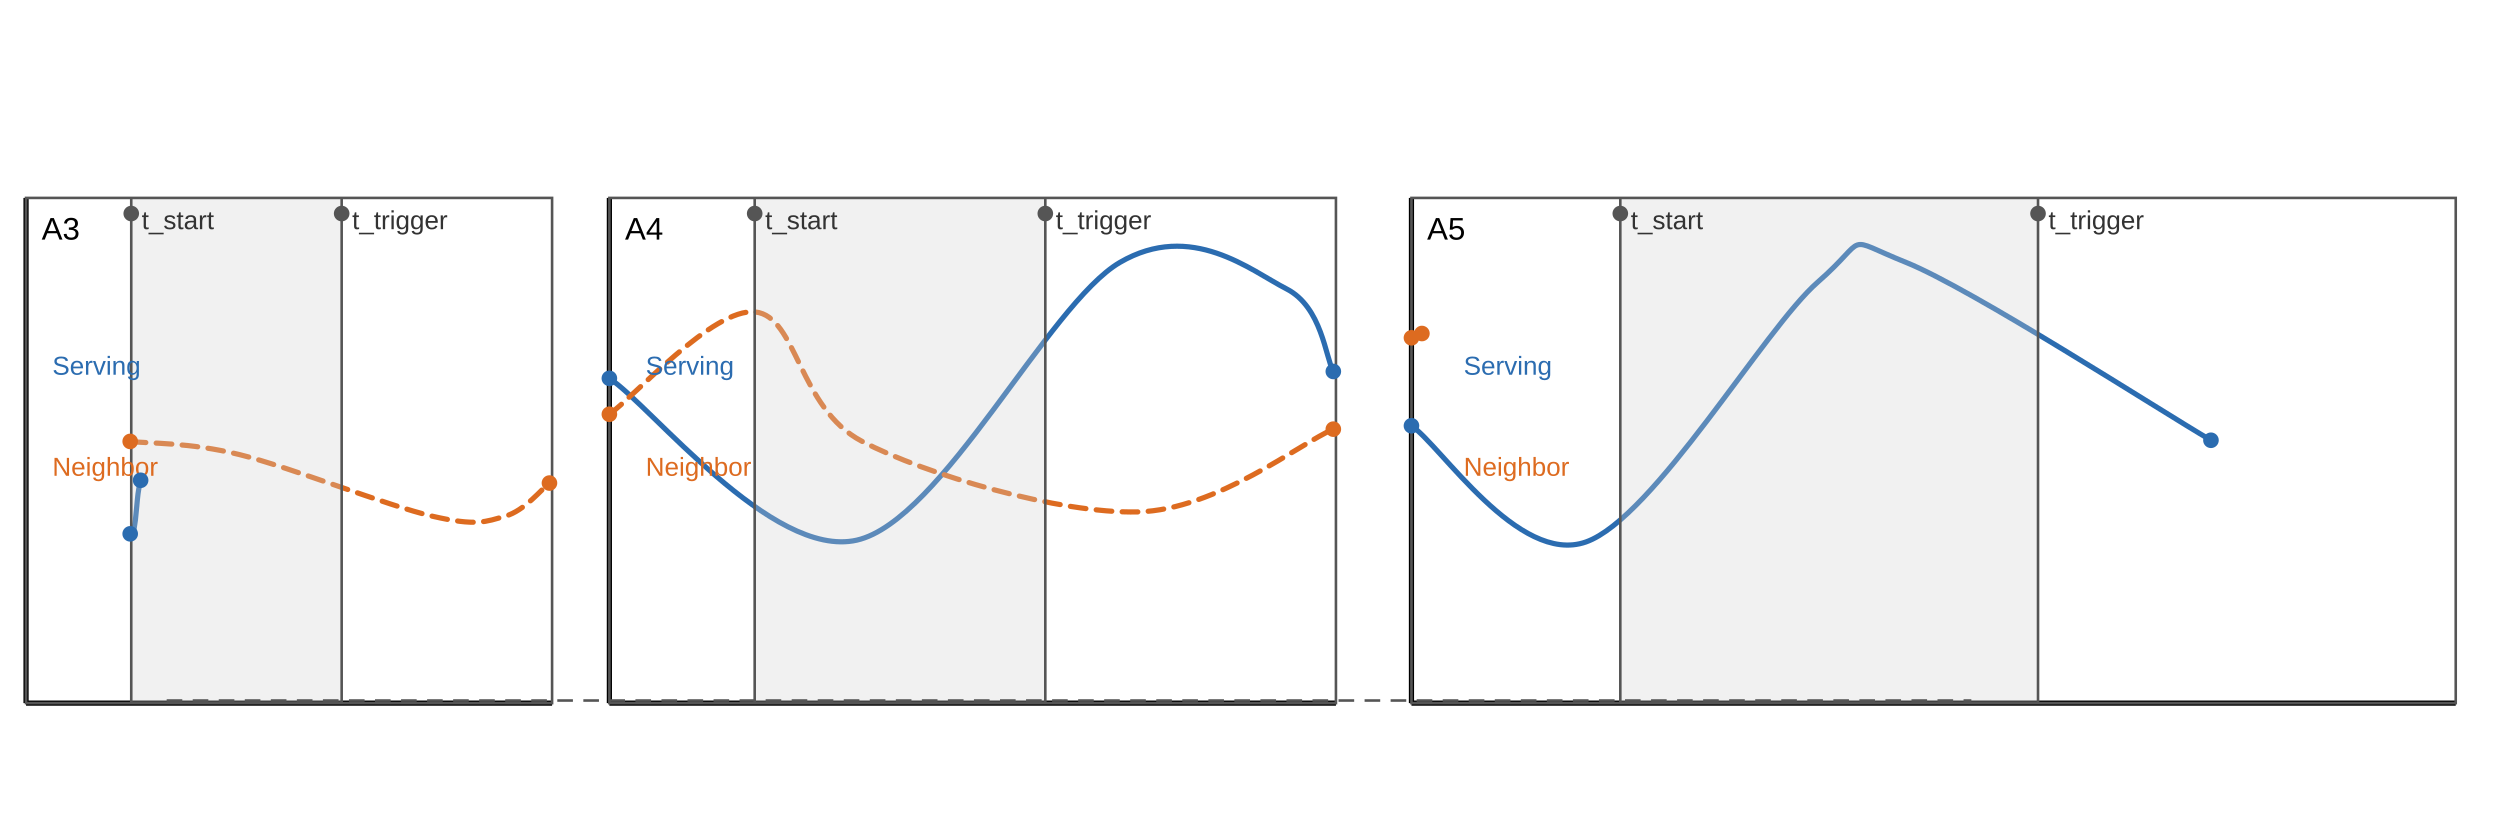
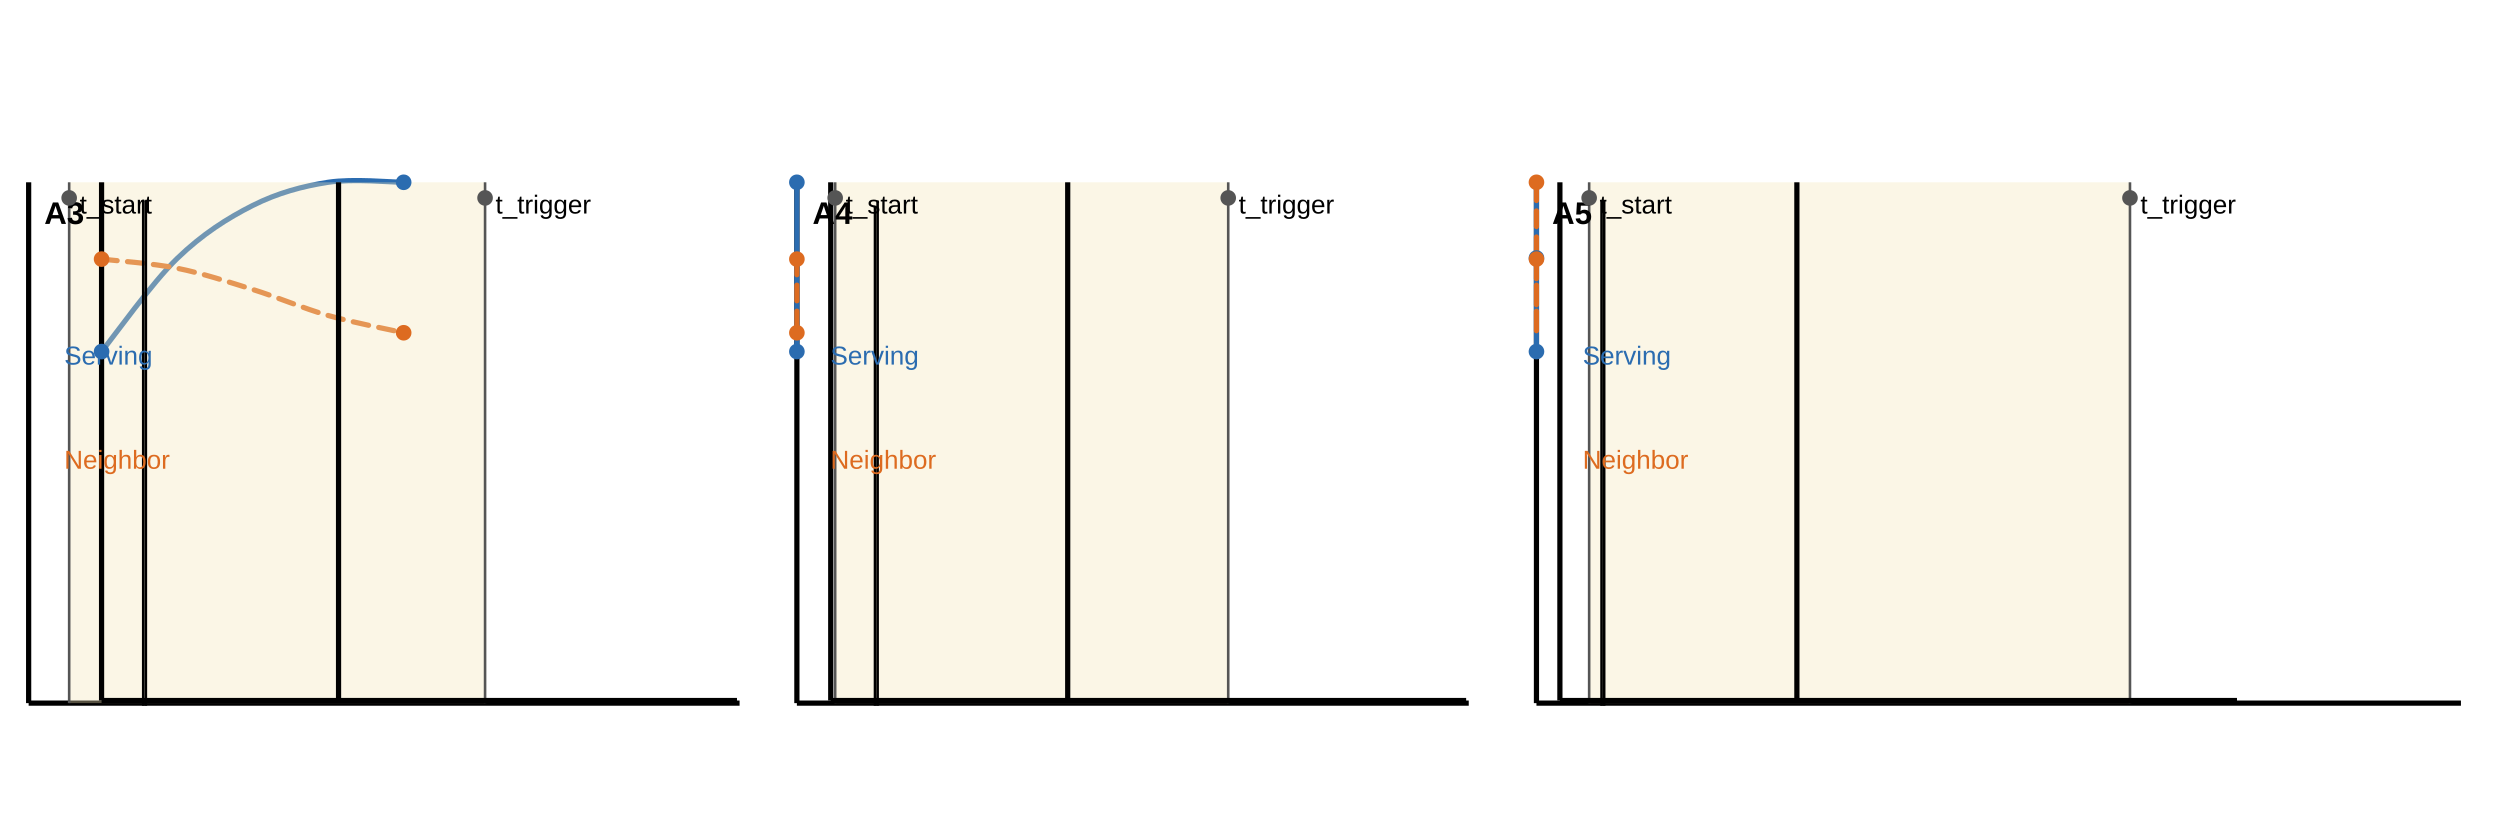
<svg xmlns="http://www.w3.org/2000/svg" baseProfile="full" height="320" version="1.1" width="960">
  <defs />
  <g id="figure_root">
    <g id="g_axes">
-       <line stroke="#000000" stroke-width="2" x1="10.0" x2="212.0" y1="270.0" y2="270.0" />
-       <line stroke="#000000" stroke-width="2" x1="10.0" x2="10.0" y1="270.0" y2="76.0" />
-       <line stroke="#000000" stroke-width="2" x1="234.0" x2="513.0" y1="270.0" y2="270.0" />
-       <line stroke="#000000" stroke-width="2" x1="234.0" x2="234.0" y1="270.0" y2="76.0" />
-       <line stroke="#000000" stroke-width="2" x1="542.0" x2="943.0" y1="270.0" y2="270.0" />
-       <line stroke="#000000" stroke-width="2" x1="542.0" x2="542.0" y1="270.0" y2="76.0" />
+       <line stroke="#000000" stroke-width="2.0" x1="11.0" x2="284.0" y1="270.0" y2="270.0" />
+       <line stroke="#000000" stroke-width="2.0" x1="11.0" x2="11.0" y1="270.0" y2="70.0" />
+       <line stroke="#000000" stroke-width="2.0" x1="306.0" x2="564.0" y1="270.0" y2="270.0" />
+       <line stroke="#000000" stroke-width="2.0" x1="306.0" x2="306.0" y1="270.0" y2="70.0" />
+       <line stroke="#000000" stroke-width="2.0" x1="590.0" x2="945.0" y1="270.0" y2="270.0" />
+       <line stroke="#000000" stroke-width="2.0" x1="590.0" x2="590.0" y1="270.0" y2="70.0" />
    </g>
    <g id="g_curves">
-       <path d="M 50.00 204.99 C 50.16 204.99 50.67 205.88 51.01 204.99 C 51.34 204.10 51.66 202.21 52.00 199.64 C 52.33 197.07 52.67 192.10 53.01 189.57 C 53.34 187.03 53.83 185.28 54.00 184.43" fill="none" id="curve_serving_A3" stroke="#2b6cb0" stroke-width="2" />
-       <path class="dashed" d="M 50.00 169.51 C 57.00 170.35 72.66 169.79 91.99 174.57 C 111.33 179.36 149.00 194.28 166.00 198.22 C 183.01 202.16 186.50 200.34 194.00 198.22 C 201.50 196.10 208.16 187.61 210.99 185.49" fill="none" id="curve_neighbor_A3" stroke="#dd6b20" stroke-dasharray="6,4" stroke-linecap="round" stroke-width="2" />
-       <path d="M 234.00 145.28 C 249.83 155.63 296.33 214.83 329.00 207.42 C 361.67 200.00 402.50 116.88 430.00 100.79 C 457.50 84.71 480.33 103.95 494.00 110.92 C 507.67 117.89 509.00 137.35 512.00 142.64" fill="none" id="curve_serving_A4" stroke="#2b6cb0" stroke-width="2" />
-       <path class="dashed" d="M 234.00 159.07 C 243.33 152.52 273.83 118.05 290.00 119.79 C 306.16 121.52 306.51 156.67 331.01 169.47 C 355.51 182.27 406.84 197.35 437.00 196.57 C 467.16 195.79 499.50 170.09 512.00 164.79" fill="none" id="curve_neighbor_A4" stroke="#dd6b20" stroke-dasharray="6,4" stroke-linecap="round" stroke-width="2" />
-       <path d="M 542.00 163.49 C 553.17 170.93 583.01 217.30 609.01 208.11 C 635.01 198.92 677.49 126.25 697.99 108.36 C 718.49 90.47 706.82 90.68 731.99 100.79 C 757.16 110.91 829.50 157.68 849.01 169.06" fill="none" id="curve_serving_A5" stroke="#2b6cb0" stroke-width="2" />
-       <path class="dashed" d="M 542.00 129.72 C 542.17 129.72 542.67 129.72 543.00 129.72 C 543.34 129.72 543.67 129.99 544.00 129.72 C 544.34 129.44 544.67 128.34 545.01 128.07 C 545.34 127.79 545.84 128.07 546.01 128.07" fill="none" id="curve_neighbor_A5" stroke="#dd6b20" stroke-dasharray="6,4" stroke-linecap="round" stroke-width="2" />
+       <path d="M 39.01 135.00 C 43.84 129.05 58.34 108.63 68.00 99.28 C 77.67 89.93 87.33 83.80 97.00 78.92 C 106.66 74.04 116.32 71.49 125.99 70.00 C 135.66 68.51 150.17 70.00 155.01 70.00" fill="none" id="curve_serving_A3" stroke="#2b6cb0" stroke-width="2" />
+       <path class="dashed" d="M 39.01 99.50 C 43.84 100.08 58.34 101.06 68.00 103.00 C 77.67 104.94 87.33 108.12 97.00 111.14 C 106.66 114.16 116.32 118.37 125.99 121.14 C 135.66 123.91 150.17 126.67 155.01 127.78" fill="none" id="curve_neighbor_A3" stroke="#dd6b20" stroke-dasharray="6,4" stroke-linecap="round" stroke-width="2" />
+       <path d="M 306.00 135.00 C 306.00 129.05 306.00 108.63 306.00 99.28 C 306.00 89.93 306.00 83.80 306.00 78.92 C 306.00 74.04 306.00 71.49 306.00 70.00 C 306.00 68.51 306.00 70.00 306.00 70.00" fill="none" id="curve_serving_A4" stroke="#2b6cb0" stroke-width="2" />
+       <path class="dashed" d="M 306.00 99.50 C 306.00 100.08 306.00 101.06 306.00 103.00 C 306.00 104.94 306.00 108.12 306.00 111.14 C 306.00 114.16 306.00 118.37 306.00 121.14 C 306.00 123.91 306.00 126.67 306.00 127.78" fill="none" id="curve_neighbor_A4" stroke="#dd6b20" stroke-dasharray="6,4" stroke-linecap="round" stroke-width="2" />
+       <path d="M 590.00 135.00 C 590.00 129.05 590.00 109.16 590.00 99.28 C 590.00 89.40 590.00 80.60 590.00 75.72 C 590.00 70.84 590.00 70.95 590.00 70.00 C 590.00 69.05 590.00 70.00 590.00 70.00 C 590.00 70.00 590.00 69.88 590.00 70.00 C 590.00 70.12 590.00 67.02 590.00 70.72 C 590.00 74.42 590.00 87.49 590.00 92.22 C 590.00 96.95 590.00 97.94 590.00 99.08" fill="none" id="curve_serving_A5" stroke="#2b6cb0" stroke-width="2" />
+       <path class="dashed" d="M 590.00 99.50 C 590.00 100.08 590.00 101.06 590.00 103.00 C 590.00 104.94 590.00 108.12 590.00 111.14 C 590.00 114.16 590.00 118.37 590.00 121.14 C 590.00 123.91 590.00 127.30 590.00 127.78 C 590.00 128.26 590.00 129.53 590.00 124.00 C 590.00 118.47 590.00 103.58 590.00 94.58 C 590.00 85.58 590.00 74.10 590.00 70.00 C 590.00 65.90 590.00 70.00 590.00 70.00" fill="none" id="curve_neighbor_A5" stroke="#dd6b20" stroke-dasharray="6,4" stroke-linecap="round" stroke-width="2" />
    </g>
    <g id="g_annotations">
-       <rect fill="#d0d0d0" fill-opacity="0.3" height="194.0" width="80.8" x="50.4" y="76.0" />
-       <line stroke="#555555" stroke-width="1" x1="50.4" x2="50.4" y1="270.0" y2="76.0" />
-       <line stroke="#555555" stroke-width="1" x1="131.2" x2="131.2" y1="270.0" y2="76.0" />
-       <rect fill="#d0d0d0" fill-opacity="0.3" height="194.0" width="111.6" x="289.8" y="76.0" />
-       <line stroke="#555555" stroke-width="1" x1="289.8" x2="289.8" y1="270.0" y2="76.0" />
-       <line stroke="#555555" stroke-width="1" x1="401.4" x2="401.4" y1="270.0" y2="76.0" />
-       <rect fill="#d0d0d0" fill-opacity="0.3" height="194.0" width="160.4" x="622.2" y="76.0" />
-       <line stroke="#555555" stroke-width="1" x1="622.2" x2="622.2" y1="270.0" y2="76.0" />
-       <line stroke="#555555" stroke-width="1" x1="782.6" x2="782.6" y1="270.0" y2="76.0" />
-       <line class="dashed" id="geom_line_00" stroke="#555555" stroke-dasharray="6,4" stroke-width="1.0" x1="64.0" x2="757.0" y1="269.0" y2="269.0" />
-       <rect fill="none" height="194.0" id="geom_rect_00" stroke="#555555" stroke-width="1.0" width="202.0" x="10.0" y="76.0" />
-       <rect fill="none" height="194.0" id="geom_rect_01" stroke="#555555" stroke-width="1.0" width="279.0" x="234.0" y="76.0" />
-       <rect fill="none" height="194.0" id="geom_rect_02" stroke="#555555" stroke-width="1.0" width="401.0" x="542.0" y="76.0" />
+       <rect fill="#f2e6b8" fill-opacity="0.35" height="200.0" width="159.705" x="26.561" y="70.0" />
+       <line stroke="#555555" stroke-width="1.0" x1="26.561" x2="26.561" y1="270.0" y2="70.0" />
+       <line stroke="#555555" stroke-width="1.0" x1="186.266" x2="186.266" y1="270.0" y2="70.0" />
+       <rect fill="#f2e6b8" fill-opacity="0.35" height="200.0" width="150.93" x="320.706" y="70.0" />
+       <line stroke="#555555" stroke-width="1.0" x1="320.706" x2="320.706" y1="270.0" y2="70.0" />
+       <line stroke="#555555" stroke-width="1.0" x1="471.636" x2="471.636" y1="270.0" y2="70.0" />
+       <rect fill="#f2e6b8" fill-opacity="0.35" height="200.0" width="207.675" x="610.235" y="70.0" />
+       <line stroke="#555555" stroke-width="1.0" x1="610.235" x2="610.235" y1="270.0" y2="70.0" />
+       <line stroke="#555555" stroke-width="1.0" x1="817.91" x2="817.91" y1="270.0" y2="70.0" />
+       <line id="geom_line_00" stroke="#000000" stroke-width="2.0" x1="39.0" x2="283.0" y1="269.0" y2="269.0" />
+       <line id="geom_line_01" stroke="#000000" stroke-width="2.0" x1="319.0" x2="563.0" y1="269.0" y2="269.0" />
+       <line id="geom_line_02" stroke="#000000" stroke-width="2.0" x1="599.0" x2="859.0" y1="269.0" y2="269.0" />
+       <line id="geom_line_03" stroke="#000000" stroke-width="2.0" x1="39.0" x2="39.0" y1="70.0" y2="269.0" />
+       <line id="geom_line_04" stroke="#000000" stroke-width="2.0" x1="130.0" x2="130.0" y1="70.0" y2="269.0" />
+       <line id="geom_line_05" stroke="#000000" stroke-width="2.0" x1="319.0" x2="319.0" y1="70.0" y2="269.0" />
+       <line id="geom_line_06" stroke="#000000" stroke-width="2.0" x1="410.0" x2="410.0" y1="70.0" y2="269.0" />
+       <line id="geom_line_07" stroke="#000000" stroke-width="2.0" x1="599.0" x2="599.0" y1="70.0" y2="269.0" />
+       <line id="geom_line_08" stroke="#000000" stroke-width="2.0" x1="690.0" x2="690.0" y1="70.0" y2="269.0" />
+       <line id="geom_line_09" stroke="#000000" stroke-width="1.0" x1="55.0" x2="55.0" y1="77.0" y2="271.0" />
+       <line id="geom_line_10" stroke="#000000" stroke-width="1.0" x1="56.0" x2="56.0" y1="77.0" y2="271.0" />
+       <line id="geom_line_11" stroke="#000000" stroke-width="1.0" x1="337.0" x2="337.0" y1="77.0" y2="271.0" />
+       <line id="geom_line_12" stroke="#000000" stroke-width="1.0" x1="615.0" x2="615.0" y1="77.0" y2="271.0" />
+       <line id="geom_line_13" stroke="#000000" stroke-width="1.0" x1="616.0" x2="616.0" y1="77.0" y2="271.0" />
+       <line id="geom_line_14" stroke="#000000" stroke-width="1.0" x1="336.0" x2="336.0" y1="79.0" y2="271.0" />
    </g>
    <g id="g_text">
-       <text fill="#333333" font-family="Arial, sans-serif" font-size="10" id="txt_t_start_A3" text-anchor="start" x="54.4" y="88.0">t_start</text>
-       <text fill="#333333" font-family="Arial, sans-serif" font-size="10" id="txt_t_trigger_A3" text-anchor="start" x="135.2" y="88.0">t_trigger</text>
-       <text fill="#000000" font-family="Arial, sans-serif" font-size="12" id="txt_panel_A3" text-anchor="start" x="16.0" y="92.0">A3</text>
-       <text fill="#2b6cb0" font-family="Arial, sans-serif" font-size="10" id="txt_serving_A3" text-anchor="start" x="20.1" y="143.9">Serving</text>
-       <text fill="#dd6b20" font-family="Arial, sans-serif" font-size="10" id="txt_neighbor_A3" text-anchor="start" x="20.1" y="182.7">Neighbor</text>
-       <text fill="#333333" font-family="Arial, sans-serif" font-size="10" id="txt_t_start_A4" text-anchor="start" x="293.8" y="88.0">t_start</text>
-       <text fill="#333333" font-family="Arial, sans-serif" font-size="10" id="txt_t_trigger_A4" text-anchor="start" x="405.4" y="88.0">t_trigger</text>
-       <text fill="#000000" font-family="Arial, sans-serif" font-size="12" id="txt_panel_A4" text-anchor="start" x="240.0" y="92.0">A4</text>
-       <text fill="#2b6cb0" font-family="Arial, sans-serif" font-size="10" id="txt_serving_A4" text-anchor="start" x="247.95" y="143.9">Serving</text>
-       <text fill="#dd6b20" font-family="Arial, sans-serif" font-size="10" id="txt_neighbor_A4" text-anchor="start" x="247.95" y="182.7">Neighbor</text>
-       <text fill="#333333" font-family="Arial, sans-serif" font-size="10" id="txt_t_start_A5" text-anchor="start" x="626.2" y="88.0">t_start</text>
-       <text fill="#333333" font-family="Arial, sans-serif" font-size="10" id="txt_t_trigger_A5" text-anchor="start" x="786.6" y="88.0">t_trigger</text>
-       <text fill="#000000" font-family="Arial, sans-serif" font-size="12" id="txt_panel_A5" text-anchor="start" x="548.0" y="92.0">A5</text>
-       <text fill="#2b6cb0" font-family="Arial, sans-serif" font-size="10" id="txt_serving_A5" text-anchor="start" x="562.05" y="143.9">Serving</text>
-       <text fill="#dd6b20" font-family="Arial, sans-serif" font-size="10" id="txt_neighbor_A5" text-anchor="start" x="562.05" y="182.7">Neighbor</text>
+       <text dominant-baseline="alphabetic" fill="#000000" font-family="Arial, sans-serif" font-size="10" id="txt_t_start_A3" text-anchor="start" x="30.561" y="82.0">t_start</text>
+       <text dominant-baseline="alphabetic" fill="#000000" font-family="Arial, sans-serif" font-size="10" id="txt_t_trigger_A3" text-anchor="start" x="190.266" y="82.0">t_trigger</text>
+       <text dominant-baseline="alphabetic" fill="#000000" font-family="Arial, sans-serif" font-size="12" font-weight="bold" id="txt_panel_A3" text-anchor="start" x="17.0" y="86.0">A3</text>
+       <text dominant-baseline="alphabetic" fill="#2b6cb0" font-family="Arial, sans-serif" font-size="10" id="txt_serving_A3" text-anchor="start" x="24.65" y="140.0">Serving</text>
+       <text dominant-baseline="alphabetic" fill="#dd6b20" font-family="Arial, sans-serif" font-size="10" id="txt_neighbor_A3" text-anchor="start" x="24.65" y="180.0">Neighbor</text>
+       <text dominant-baseline="alphabetic" fill="#000000" font-family="Arial, sans-serif" font-size="10" id="txt_t_start_A4" text-anchor="start" x="324.706" y="82.0">t_start</text>
+       <text dominant-baseline="alphabetic" fill="#000000" font-family="Arial, sans-serif" font-size="10" id="txt_t_trigger_A4" text-anchor="start" x="475.636" y="82.0">t_trigger</text>
+       <text dominant-baseline="alphabetic" fill="#000000" font-family="Arial, sans-serif" font-size="12" font-weight="bold" id="txt_panel_A4" text-anchor="start" x="312.0" y="86.0">A4</text>
+       <text dominant-baseline="alphabetic" fill="#2b6cb0" font-family="Arial, sans-serif" font-size="10" id="txt_serving_A4" text-anchor="start" x="318.9" y="140.0">Serving</text>
+       <text dominant-baseline="alphabetic" fill="#dd6b20" font-family="Arial, sans-serif" font-size="10" id="txt_neighbor_A4" text-anchor="start" x="318.9" y="180.0">Neighbor</text>
+       <text dominant-baseline="alphabetic" fill="#000000" font-family="Arial, sans-serif" font-size="10" id="txt_t_start_A5" text-anchor="start" x="614.235" y="82.0">t_start</text>
+       <text dominant-baseline="alphabetic" fill="#000000" font-family="Arial, sans-serif" font-size="10" id="txt_t_trigger_A5" text-anchor="start" x="821.91" y="82.0">t_trigger</text>
+       <text dominant-baseline="alphabetic" fill="#000000" font-family="Arial, sans-serif" font-size="12" font-weight="bold" id="txt_panel_A5" text-anchor="start" x="596.0" y="86.0">A5</text>
+       <text dominant-baseline="alphabetic" fill="#2b6cb0" font-family="Arial, sans-serif" font-size="10" id="txt_serving_A5" text-anchor="start" x="607.75" y="140.0">Serving</text>
+       <text dominant-baseline="alphabetic" fill="#dd6b20" font-family="Arial, sans-serif" font-size="10" id="txt_neighbor_A5" text-anchor="start" x="607.75" y="180.0">Neighbor</text>
    </g>
    <g id="g_markers">
-       <circle cx="50.4" cy="82.0" fill="#555555" r="3" />
-       <circle cx="131.2" cy="82.0" fill="#555555" r="3" />
-       <circle cx="49.996" cy="204.991" fill="#2b6cb0" r="3" />
-       <circle cx="53.996" cy="184.427" fill="#2b6cb0" r="3" />
-       <circle cx="49.996" cy="169.508" fill="#dd6b20" r="3" />
-       <circle cx="210.99" cy="185.494" fill="#dd6b20" r="3" />
-       <circle cx="289.8" cy="82.0" fill="#555555" r="3" />
-       <circle cx="401.4" cy="82.0" fill="#555555" r="3" />
-       <circle cx="234.0" cy="145.277" fill="#2b6cb0" r="3" />
-       <circle cx="511.996" cy="142.639" fill="#2b6cb0" r="3" />
-       <circle cx="234.0" cy="159.071" fill="#dd6b20" r="3" />
-       <circle cx="511.996" cy="164.794" fill="#dd6b20" r="3" />
-       <circle cx="622.2" cy="82.0" fill="#555555" r="3" />
-       <circle cx="782.6" cy="82.0" fill="#555555" r="3" />
-       <circle cx="542.0" cy="163.494" fill="#2b6cb0" r="3" />
-       <circle cx="849.006" cy="169.062" fill="#2b6cb0" r="3" />
-       <circle cx="542.0" cy="129.719" fill="#dd6b20" r="3" />
-       <circle cx="546.01" cy="128.07" fill="#dd6b20" r="3" />
+       <circle cx="26.561" cy="76.0" fill="#555555" r="3" />
+       <circle cx="186.266" cy="76.0" fill="#555555" r="3" />
+       <circle cx="39.01" cy="135.0" fill="#2b6cb0" r="3" />
+       <circle cx="155.007" cy="70.0" fill="#2b6cb0" r="3" />
+       <circle cx="39.01" cy="99.5" fill="#dd6b20" r="3" />
+       <circle cx="155.007" cy="127.78" fill="#dd6b20" r="3" />
+       <circle cx="320.706" cy="76.0" fill="#555555" r="3" />
+       <circle cx="471.636" cy="76.0" fill="#555555" r="3" />
+       <circle cx="306.0" cy="135.0" fill="#2b6cb0" r="3" />
+       <circle cx="306.0" cy="70.0" fill="#2b6cb0" r="3" />
+       <circle cx="306.0" cy="99.5" fill="#dd6b20" r="3" />
+       <circle cx="306.0" cy="127.78" fill="#dd6b20" r="3" />
+       <circle cx="610.235" cy="76.0" fill="#555555" r="3" />
+       <circle cx="817.91" cy="76.0" fill="#555555" r="3" />
+       <circle cx="590.0" cy="135.0" fill="#2b6cb0" r="3" />
+       <circle cx="590.0" cy="99.08" fill="#2b6cb0" r="3" />
+       <circle cx="590.0" cy="99.5" fill="#dd6b20" r="3" />
+       <circle cx="590.0" cy="70.0" fill="#dd6b20" r="3" />
    </g>
  </g>
</svg>
